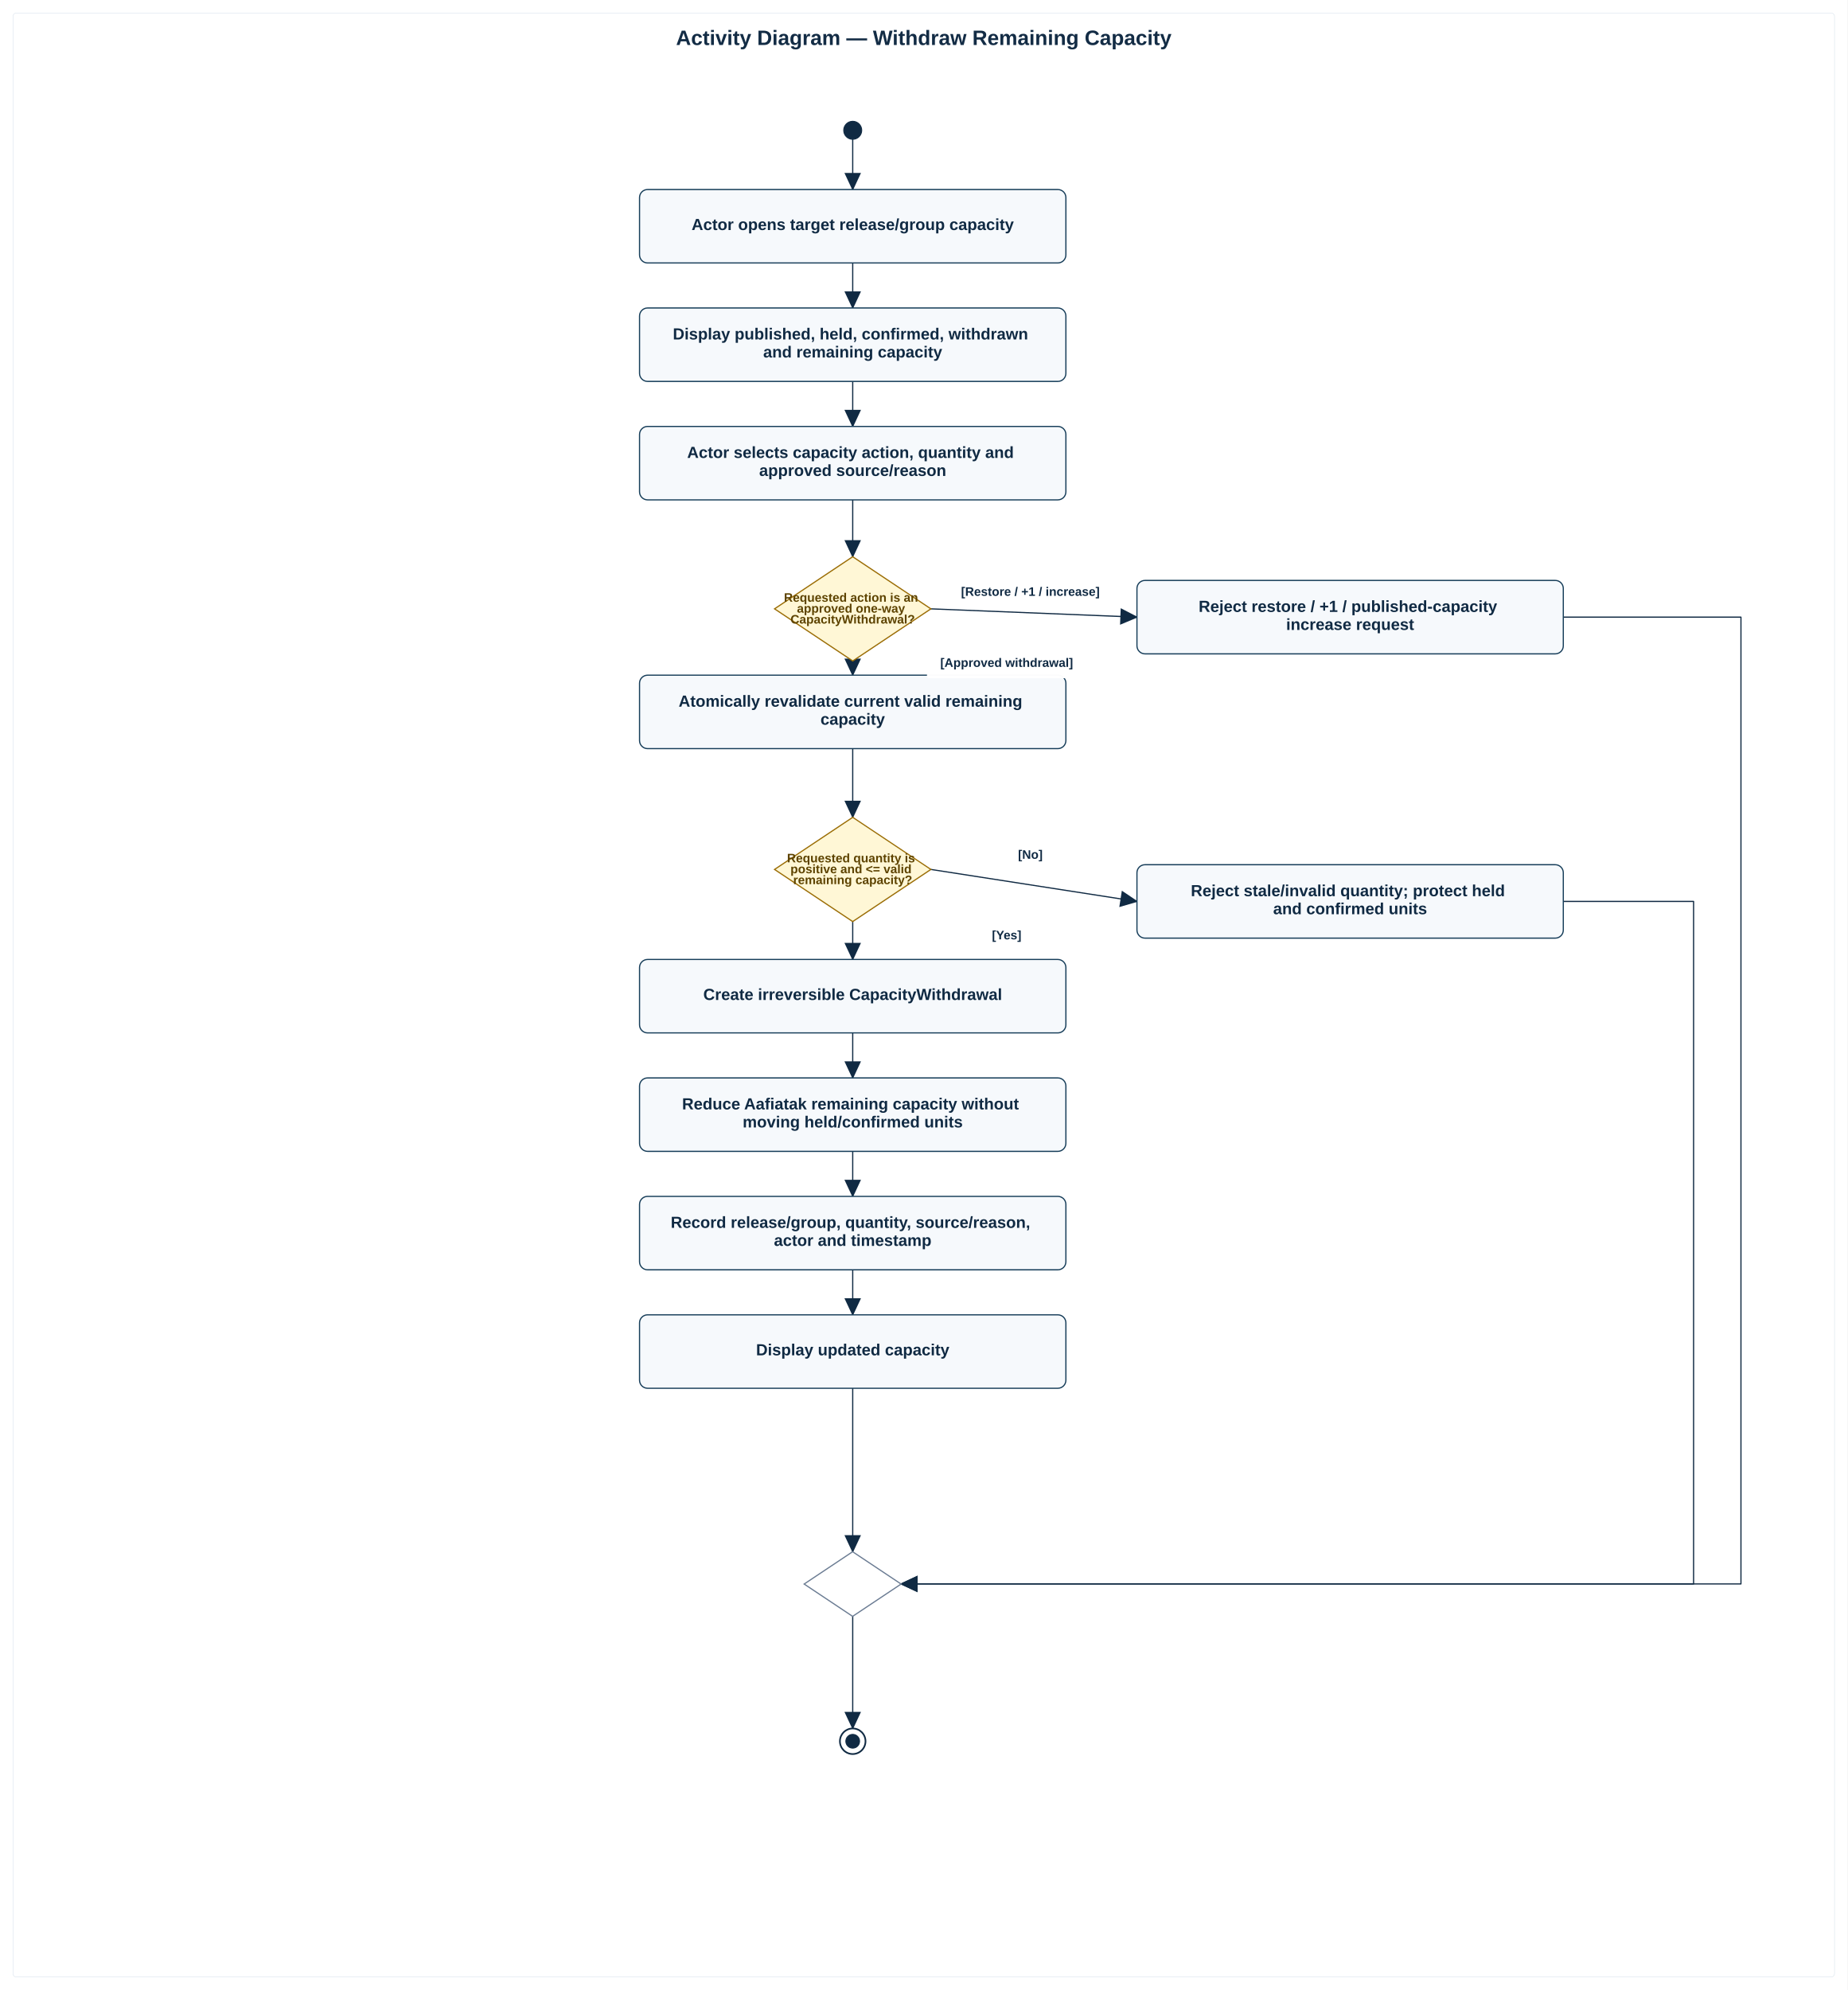
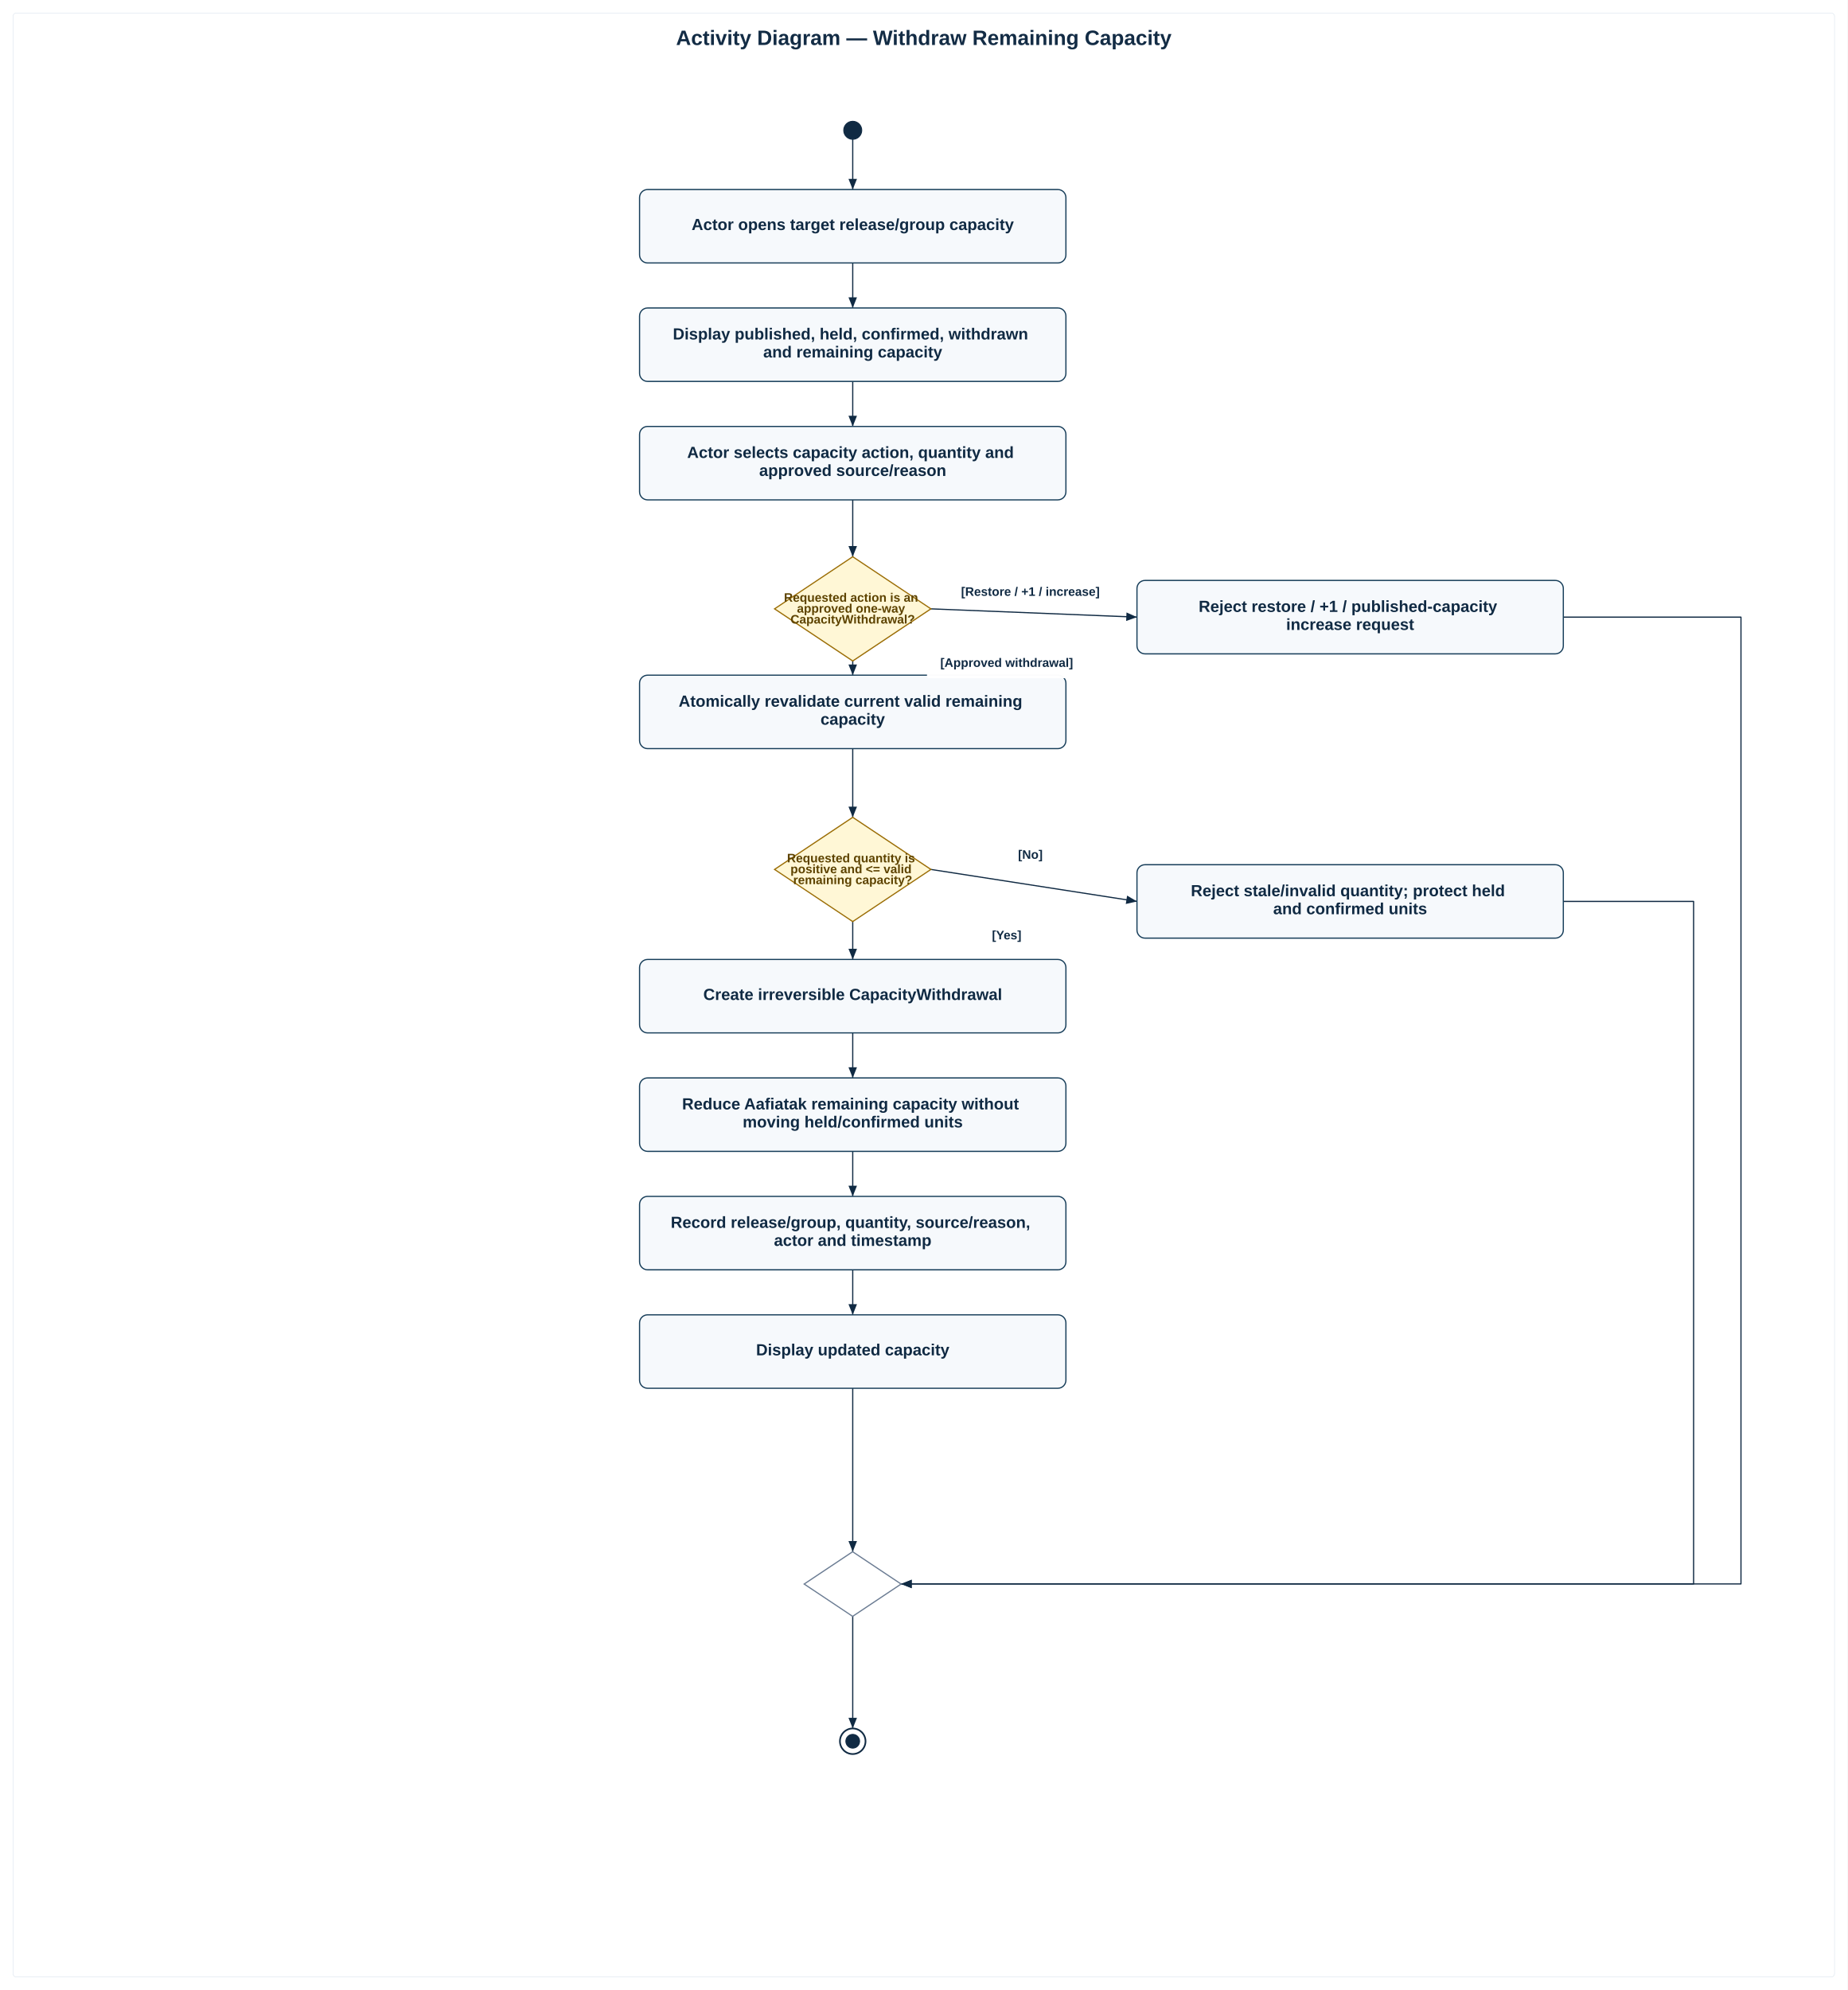
- <svg xmlns="http://www.w3.org/2000/svg" width="7800" height="8400" viewBox="0 0 7800 8400" role="img" aria-labelledby="diagram-title diagram-description">
+ <svg xmlns="http://www.w3.org/2000/svg" width="7607" height="8192" viewBox="0 0 7800 8400" role="img" aria-labelledby="diagram-title diagram-description">
  <defs>
    <style>
      .page { fill:#FFFFFF; } .page-border { fill:none; stroke:#D9E2EC; stroke-width:2; }
      .page-title { font-family:Arial,sans-serif; font-size:88px; font-weight:700; fill:#132C45; }
      .action-box { fill:#F6F9FC; stroke:#163D59; stroke-width:5; } .action-text { font-family:Arial,sans-serif; font-size:68px; font-weight:600; fill:#102A43; }
      .decision-box { fill:#FFF7D6; stroke:#9B6D05; stroke-width:5; } .decision-text { font-family:Arial,sans-serif; font-size:52px; font-weight:700; fill:#5D4300; }
      .merge-box { fill:#FFFFFF; stroke:#6B7C93; stroke-width:5; } .merge-text { font-family:Arial,sans-serif; font-size:38px; font-weight:600; fill:#334E68; }
      .initial-node,.final-core { fill:#102A43; stroke:#102A43; stroke-width:4; } .final-ring { fill:#FFFFFF; stroke:#102A43; stroke-width:7; }
      .control-flow { fill:none; stroke:#102A43; stroke-width:5; stroke-linejoin:round; stroke-linecap:round; }
      .label-bg { fill:#FFFFFF; opacity:.98; } .guard-text { font-family:Arial,sans-serif; font-size:52px; font-weight:700; fill:#102A43; }
      .note-box { fill:#FFFDF5; stroke:#8C7A48; stroke-width:3; } .note-fold { fill:none; stroke:#8C7A48; stroke-width:3; } .note-text { font-family:Arial,sans-serif; font-size:44px; font-style:italic; fill:#5D5435; }
    </style>
-     <marker id="activity-arrow" markerWidth="16" markerHeight="14" refX="14" refY="7" orient="auto" markerUnits="strokeWidth">
-       <path d="M 0 0 L 15 7 L 0 14 Z" fill="#102A43" />
+     <marker id="activity-arrow" viewBox="0 0 16 14" markerWidth="48" markerHeight="42" refX="16" refY="7" orient="auto" markerUnits="userSpaceOnUse">
+       <path d="M 1 1 L 16 7 L 1 13 Z" fill="#102A43" />
    </marker>
  </defs>
  <rect x="0" y="0" width="7800" height="8400" class="page" />
  <rect x="55" y="55" width="7690" height="8290" rx="14" class="page-border" />
  <text x="3900" y="190" class="page-title" text-anchor="middle">Activity Diagram — Withdraw Remaining Capacity</text>
  <g aria-label="Activity control flows">
    <g id="relation.ad08.f01" data-kind="control-flow" data-semantic-id="relation.ad08.f01" data-source="activity.ad08.initial" data-target="activity.ad08.a01" aria-label="Control flow">
      <polyline points="3600,588 3600,800" class="control-flow" marker-end="url(#activity-arrow)" />
    </g>
    <g id="relation.ad08.f02" data-kind="control-flow" data-semantic-id="relation.ad08.f02" data-source="activity.ad08.a01" data-target="activity.ad08.a02" aria-label="Control flow">
      <polyline points="3600,1110 3600,1300" class="control-flow" marker-end="url(#activity-arrow)" />
    </g>
    <g id="relation.ad08.f03" data-kind="control-flow" data-semantic-id="relation.ad08.f03" data-source="activity.ad08.a02" data-target="activity.ad08.a03" aria-label="Control flow">
      <polyline points="3600,1610 3600,1800" class="control-flow" marker-end="url(#activity-arrow)" />
    </g>
    <g id="relation.ad08.f04" data-kind="control-flow" data-semantic-id="relation.ad08.f04" data-source="activity.ad08.a03" data-target="activity.ad08.d00" aria-label="Control flow">
      <polyline points="3600,2110 3600,2350" class="control-flow" marker-end="url(#activity-arrow)" />
    </g>
    <g id="relation.ad08.f05" data-kind="control-flow" data-semantic-id="relation.ad08.f05" data-source="activity.ad08.d00" data-target="activity.ad08.a00" aria-label="[Restore / +1 / increase]">
      <polyline points="3930,2570 4800,2605" class="control-flow" marker-end="url(#activity-arrow)" />
    </g>
    <g id="relation.ad08.f06" data-kind="control-flow" data-semantic-id="relation.ad08.f06" data-source="activity.ad08.a00" data-target="activity.ad08.mend" aria-label="Control flow">
      <polyline points="6600,2605 7350,2605 7350,6686 3804,6686" class="control-flow" marker-end="url(#activity-arrow)" />
    </g>
    <g id="relation.ad08.f07" data-kind="control-flow" data-semantic-id="relation.ad08.f07" data-source="activity.ad08.d00" data-target="activity.ad08.a04" aria-label="[Approved withdrawal]">
      <polyline points="3600,2790 3600,2850" class="control-flow" marker-end="url(#activity-arrow)" />
    </g>
    <g id="relation.ad08.f08" data-kind="control-flow" data-semantic-id="relation.ad08.f08" data-source="activity.ad08.a04" data-target="activity.ad08.d01" aria-label="Control flow">
      <polyline points="3600,3160 3600,3450" class="control-flow" marker-end="url(#activity-arrow)" />
    </g>
    <g id="relation.ad08.f09" data-kind="control-flow" data-semantic-id="relation.ad08.f09" data-source="activity.ad08.d01" data-target="activity.ad08.a05" aria-label="[No]">
      <polyline points="3930,3670 4800,3805" class="control-flow" marker-end="url(#activity-arrow)" />
    </g>
    <g id="relation.ad08.f10" data-kind="control-flow" data-semantic-id="relation.ad08.f10" data-source="activity.ad08.a05" data-target="activity.ad08.mend" aria-label="Control flow">
      <polyline points="6600,3805 7150,3805 7150,6686 3804,6686" class="control-flow" marker-end="url(#activity-arrow)" />
    </g>
    <g id="relation.ad08.f11" data-kind="control-flow" data-semantic-id="relation.ad08.f11" data-source="activity.ad08.d01" data-target="activity.ad08.a06" aria-label="[Yes]">
      <polyline points="3600,3890 3600,4050" class="control-flow" marker-end="url(#activity-arrow)" />
    </g>
    <g id="relation.ad08.f12" data-kind="control-flow" data-semantic-id="relation.ad08.f12" data-source="activity.ad08.a06" data-target="activity.ad08.a07" aria-label="Control flow">
      <polyline points="3600,4360 3600,4550" class="control-flow" marker-end="url(#activity-arrow)" />
    </g>
    <g id="relation.ad08.f13" data-kind="control-flow" data-semantic-id="relation.ad08.f13" data-source="activity.ad08.a07" data-target="activity.ad08.a08" aria-label="Control flow">
      <polyline points="3600,4860 3600,5050" class="control-flow" marker-end="url(#activity-arrow)" />
    </g>
    <g id="relation.ad08.f14" data-kind="control-flow" data-semantic-id="relation.ad08.f14" data-source="activity.ad08.a08" data-target="activity.ad08.a09" aria-label="Control flow">
      <polyline points="3600,5360 3600,5550" class="control-flow" marker-end="url(#activity-arrow)" />
    </g>
    <g id="relation.ad08.f15" data-kind="control-flow" data-semantic-id="relation.ad08.f15" data-source="activity.ad08.a09" data-target="activity.ad08.mend" aria-label="Control flow">
      <polyline points="3600,5860 3600,6550" class="control-flow" marker-end="url(#activity-arrow)" />
    </g>
    <g id="relation.ad08.f16" data-kind="control-flow" data-semantic-id="relation.ad08.f16" data-source="activity.ad08.mend" data-target="activity.ad08.final" aria-label="Control flow">
      <polyline points="3600,6723 3600,7296" class="control-flow" marker-end="url(#activity-arrow)" />
    </g>
  </g>
  <g aria-label="Activity nodes">
    <g id="activity.ad08.initial" data-kind="initial" data-semantic-id="activity.ad08.initial" aria-label="Initial Node">
      <circle cx="3600" cy="550" r="38" class="initial-node" />
    </g>
    <g id="activity.ad08.a01" data-kind="action" data-semantic-id="activity.ad08.a01" data-action-name="Actor opens target release/group capacity" aria-label="Actor opens target release/group capacity">
      <rect x="2700" y="800" width="1800" height="310" rx="34" class="action-box" />
      <text x="3600" y="971" class="action-text" text-anchor="middle">
        <tspan x="3600">Actor opens target release/group capacity</tspan>
      </text>
    </g>
    <g id="activity.ad08.a02" data-kind="action" data-semantic-id="activity.ad08.a02" data-action-name="Display published, held, confirmed, withdrawn and remaining capacity" aria-label="Display published, held, confirmed, withdrawn and remaining capacity">
      <rect x="2700" y="1300" width="1800" height="310" rx="34" class="action-box" />
      <text x="3600" y="1433" class="action-text" text-anchor="middle">
        <tspan x="3600">Display published, held, confirmed, withdrawn</tspan>
        <tspan x="3600" dy="76">and remaining capacity</tspan>
      </text>
    </g>
    <g id="activity.ad08.a03" data-kind="action" data-semantic-id="activity.ad08.a03" data-action-name="Actor selects capacity action, quantity and approved source/reason" aria-label="Actor selects capacity action, quantity and approved source/reason">
      <rect x="2700" y="1800" width="1800" height="310" rx="34" class="action-box" />
      <text x="3600" y="1933" class="action-text" text-anchor="middle">
        <tspan x="3600">Actor selects capacity action, quantity and</tspan>
        <tspan x="3600" dy="76">approved source/reason</tspan>
      </text>
    </g>
    <g id="activity.ad08.a00" data-kind="action" data-semantic-id="activity.ad08.a00" data-action-name="Reject restore / +1 / published-capacity increase request" aria-label="Reject restore / +1 / published-capacity increase request">
      <rect x="4800" y="2450" width="1800" height="310" rx="34" class="action-box" />
      <text x="5700" y="2583" class="action-text" text-anchor="middle">
        <tspan x="5700">Reject restore / +1 / published-capacity</tspan>
        <tspan x="5700" dy="76">increase request</tspan>
      </text>
    </g>
    <g id="activity.ad08.a04" data-kind="action" data-semantic-id="activity.ad08.a04" data-action-name="Atomically revalidate current valid remaining capacity" aria-label="Atomically revalidate current valid remaining capacity">
      <rect x="2700" y="2850" width="1800" height="310" rx="34" class="action-box" />
      <text x="3600" y="2983" class="action-text" text-anchor="middle">
        <tspan x="3600">Atomically revalidate current valid remaining</tspan>
        <tspan x="3600" dy="76">capacity</tspan>
      </text>
    </g>
    <g id="activity.ad08.a05" data-kind="action" data-semantic-id="activity.ad08.a05" data-action-name="Reject stale/invalid quantity; protect held and confirmed units" aria-label="Reject stale/invalid quantity; protect held and confirmed units">
      <rect x="4800" y="3650" width="1800" height="310" rx="34" class="action-box" />
      <text x="5700" y="3783" class="action-text" text-anchor="middle">
        <tspan x="5700">Reject stale/invalid quantity; protect held</tspan>
        <tspan x="5700" dy="76">and confirmed units</tspan>
      </text>
    </g>
    <g id="activity.ad08.a06" data-kind="action" data-semantic-id="activity.ad08.a06" data-action-name="Create irreversible CapacityWithdrawal" aria-label="Create irreversible CapacityWithdrawal">
      <rect x="2700" y="4050" width="1800" height="310" rx="34" class="action-box" />
      <text x="3600" y="4221" class="action-text" text-anchor="middle">
        <tspan x="3600">Create irreversible CapacityWithdrawal</tspan>
      </text>
    </g>
    <g id="activity.ad08.a07" data-kind="action" data-semantic-id="activity.ad08.a07" data-action-name="Reduce Aafiatak remaining capacity without moving held/confirmed units" aria-label="Reduce Aafiatak remaining capacity without moving held/confirmed units">
      <rect x="2700" y="4550" width="1800" height="310" rx="34" class="action-box" />
      <text x="3600" y="4683" class="action-text" text-anchor="middle">
        <tspan x="3600">Reduce Aafiatak remaining capacity without</tspan>
        <tspan x="3600" dy="76">moving held/confirmed units</tspan>
      </text>
    </g>
    <g id="activity.ad08.a08" data-kind="action" data-semantic-id="activity.ad08.a08" data-action-name="Record release/group, quantity, source/reason, actor and timestamp" aria-label="Record release/group, quantity, source/reason, actor and timestamp">
      <rect x="2700" y="5050" width="1800" height="310" rx="34" class="action-box" />
      <text x="3600" y="5183" class="action-text" text-anchor="middle">
        <tspan x="3600">Record release/group, quantity, source/reason,</tspan>
        <tspan x="3600" dy="76">actor and timestamp</tspan>
      </text>
    </g>
    <g id="activity.ad08.a09" data-kind="action" data-semantic-id="activity.ad08.a09" data-action-name="Display updated capacity" aria-label="Display updated capacity">
      <rect x="2700" y="5550" width="1800" height="310" rx="34" class="action-box" />
      <text x="3600" y="5721" class="action-text" text-anchor="middle">
        <tspan x="3600">Display updated capacity</tspan>
      </text>
    </g>
    <g id="activity.ad08.d00" data-kind="decision" data-semantic-id="activity.ad08.d00" data-node-name="Requested action is an approved one-way CapacityWithdrawal?" aria-label="Requested action is an approved one-way CapacityWithdrawal?">
      <polygon points="3600,2350 3930,2570 3600,2790 3270,2570" class="decision-box" />
      <text x="3600" y="2540" class="decision-text" text-anchor="middle">
        <tspan x="3600">Requested action is an</tspan>
        <tspan x="3600" dy="46">approved one-way</tspan>
        <tspan x="3600" dy="46">CapacityWithdrawal?</tspan>
      </text>
    </g>
    <g id="activity.ad08.d01" data-kind="decision" data-semantic-id="activity.ad08.d01" data-node-name="Requested quantity is positive and &lt;= valid remaining capacity?" aria-label="Requested quantity is positive and &lt;= valid remaining capacity?">
      <polygon points="3600,3450 3930,3670 3600,3890 3270,3670" class="decision-box" />
      <text x="3600" y="3640" class="decision-text" text-anchor="middle">
        <tspan x="3600">Requested quantity is</tspan>
        <tspan x="3600" dy="46">positive and &lt;= valid</tspan>
        <tspan x="3600" dy="46">remaining capacity?</tspan>
      </text>
    </g>
    <g id="activity.ad08.mend" data-kind="merge" data-semantic-id="activity.ad08.mend" data-node-name="End-path merge" aria-label="End-path merge">
      <polygon points="3599.6,6550 3804.2,6686.4 3599.6,6822.8 3395,6686.4" class="merge-box" />
    </g>
    <g id="activity.ad08.final" data-kind="final" data-semantic-id="activity.ad08.final" aria-label="Activity Final">
      <circle cx="3600" cy="7350" r="54" class="final-ring" />
      <circle cx="3600" cy="7350" r="29" class="final-core" />
    </g>
  </g>
  <g aria-label="Decision guards">
    <g data-kind="guard-label" data-relation-id="relation.ad08.f05" aria-label="[Restore / +1 / increase]">
      <rect x="3955.5" y="2477" width="789" height="86" rx="8" class="label-bg" />
      <text x="4350" y="2515" class="guard-text" text-anchor="middle">
        <tspan x="4350">[Restore / +1 / increase]</tspan>
      </text>
    </g>
    <g data-kind="guard-label" data-relation-id="relation.ad08.f07" aria-label="[Approved withdrawal]">
      <rect x="3913.5" y="2777" width="673" height="86" rx="8" class="label-bg" />
      <text x="4250" y="2815" class="guard-text" text-anchor="middle">
        <tspan x="4250">[Approved withdrawal]</tspan>
      </text>
    </g>
    <g data-kind="guard-label" data-relation-id="relation.ad08.f09" aria-label="[No]">
      <rect x="4210" y="3587" width="280" height="86" rx="8" class="label-bg" />
      <text x="4350" y="3625" class="guard-text" text-anchor="middle">
        <tspan x="4350">[No]</tspan>
      </text>
    </g>
    <g data-kind="guard-label" data-relation-id="relation.ad08.f11" aria-label="[Yes]">
      <rect x="4110" y="3927" width="280" height="86" rx="8" class="label-bg" />
      <text x="4250" y="3965" class="guard-text" text-anchor="middle">
        <tspan x="4250">[Yes]</tspan>
      </text>
    </g>
  </g>
</svg>
